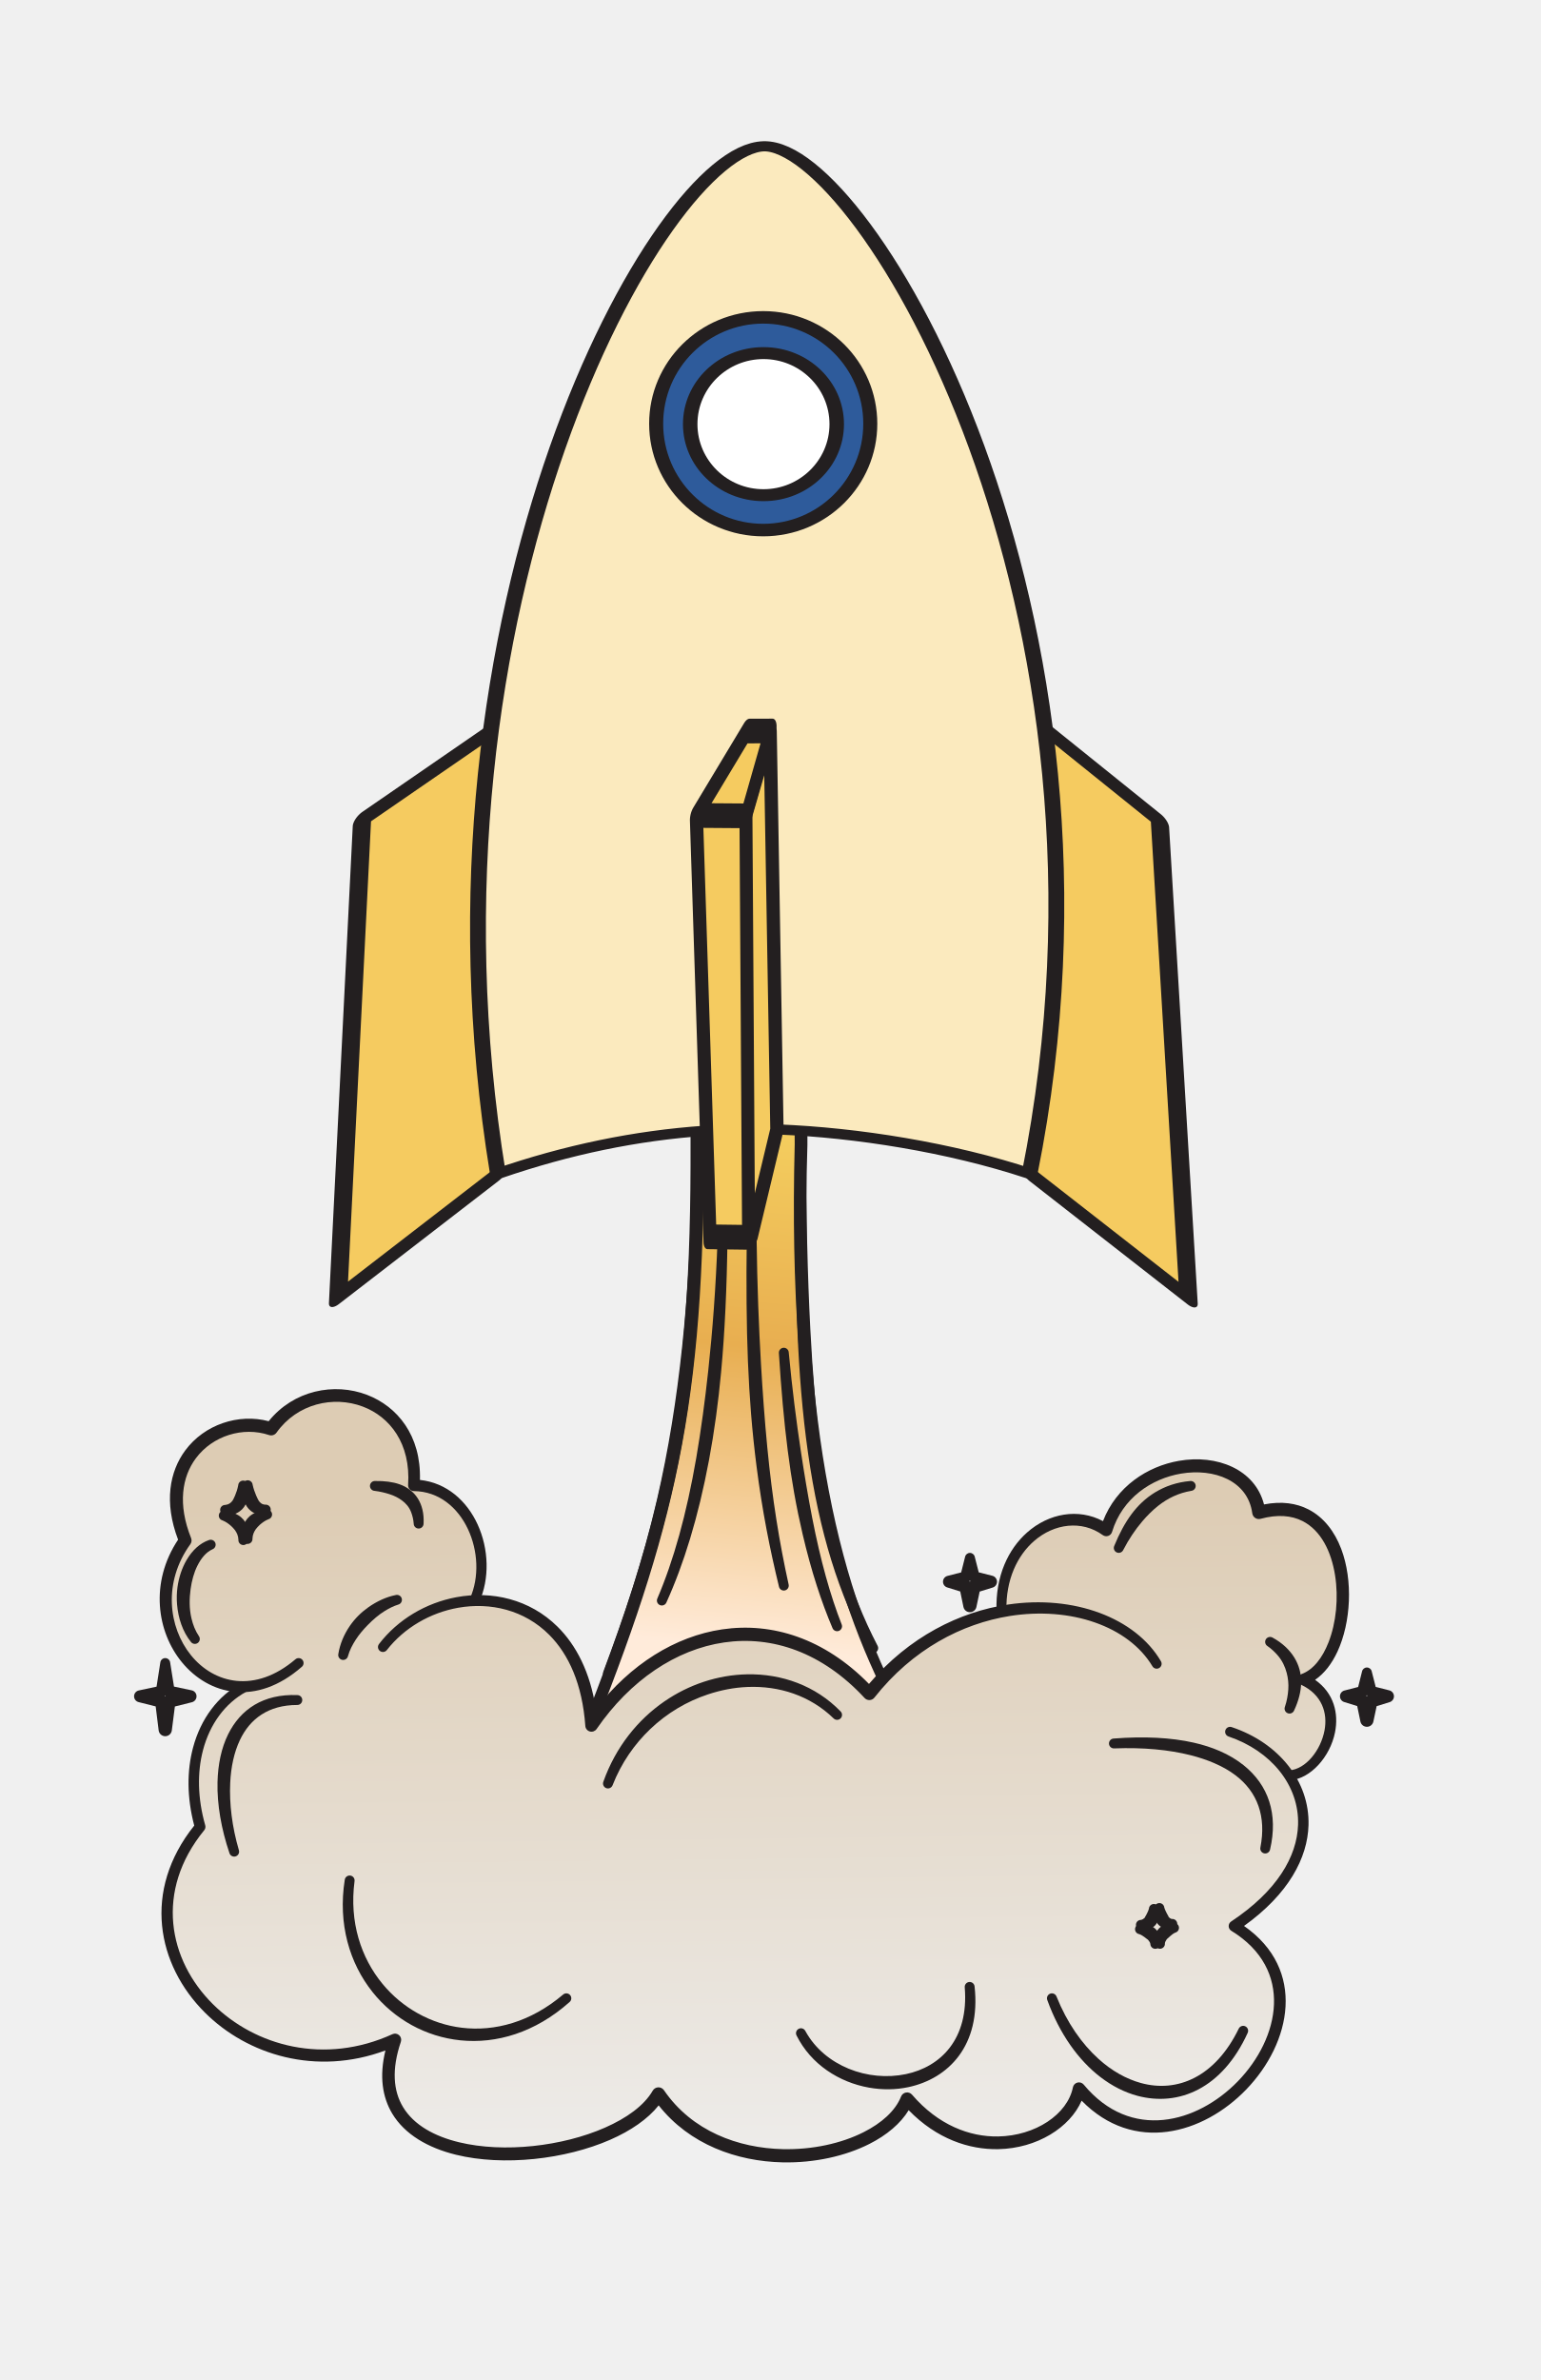
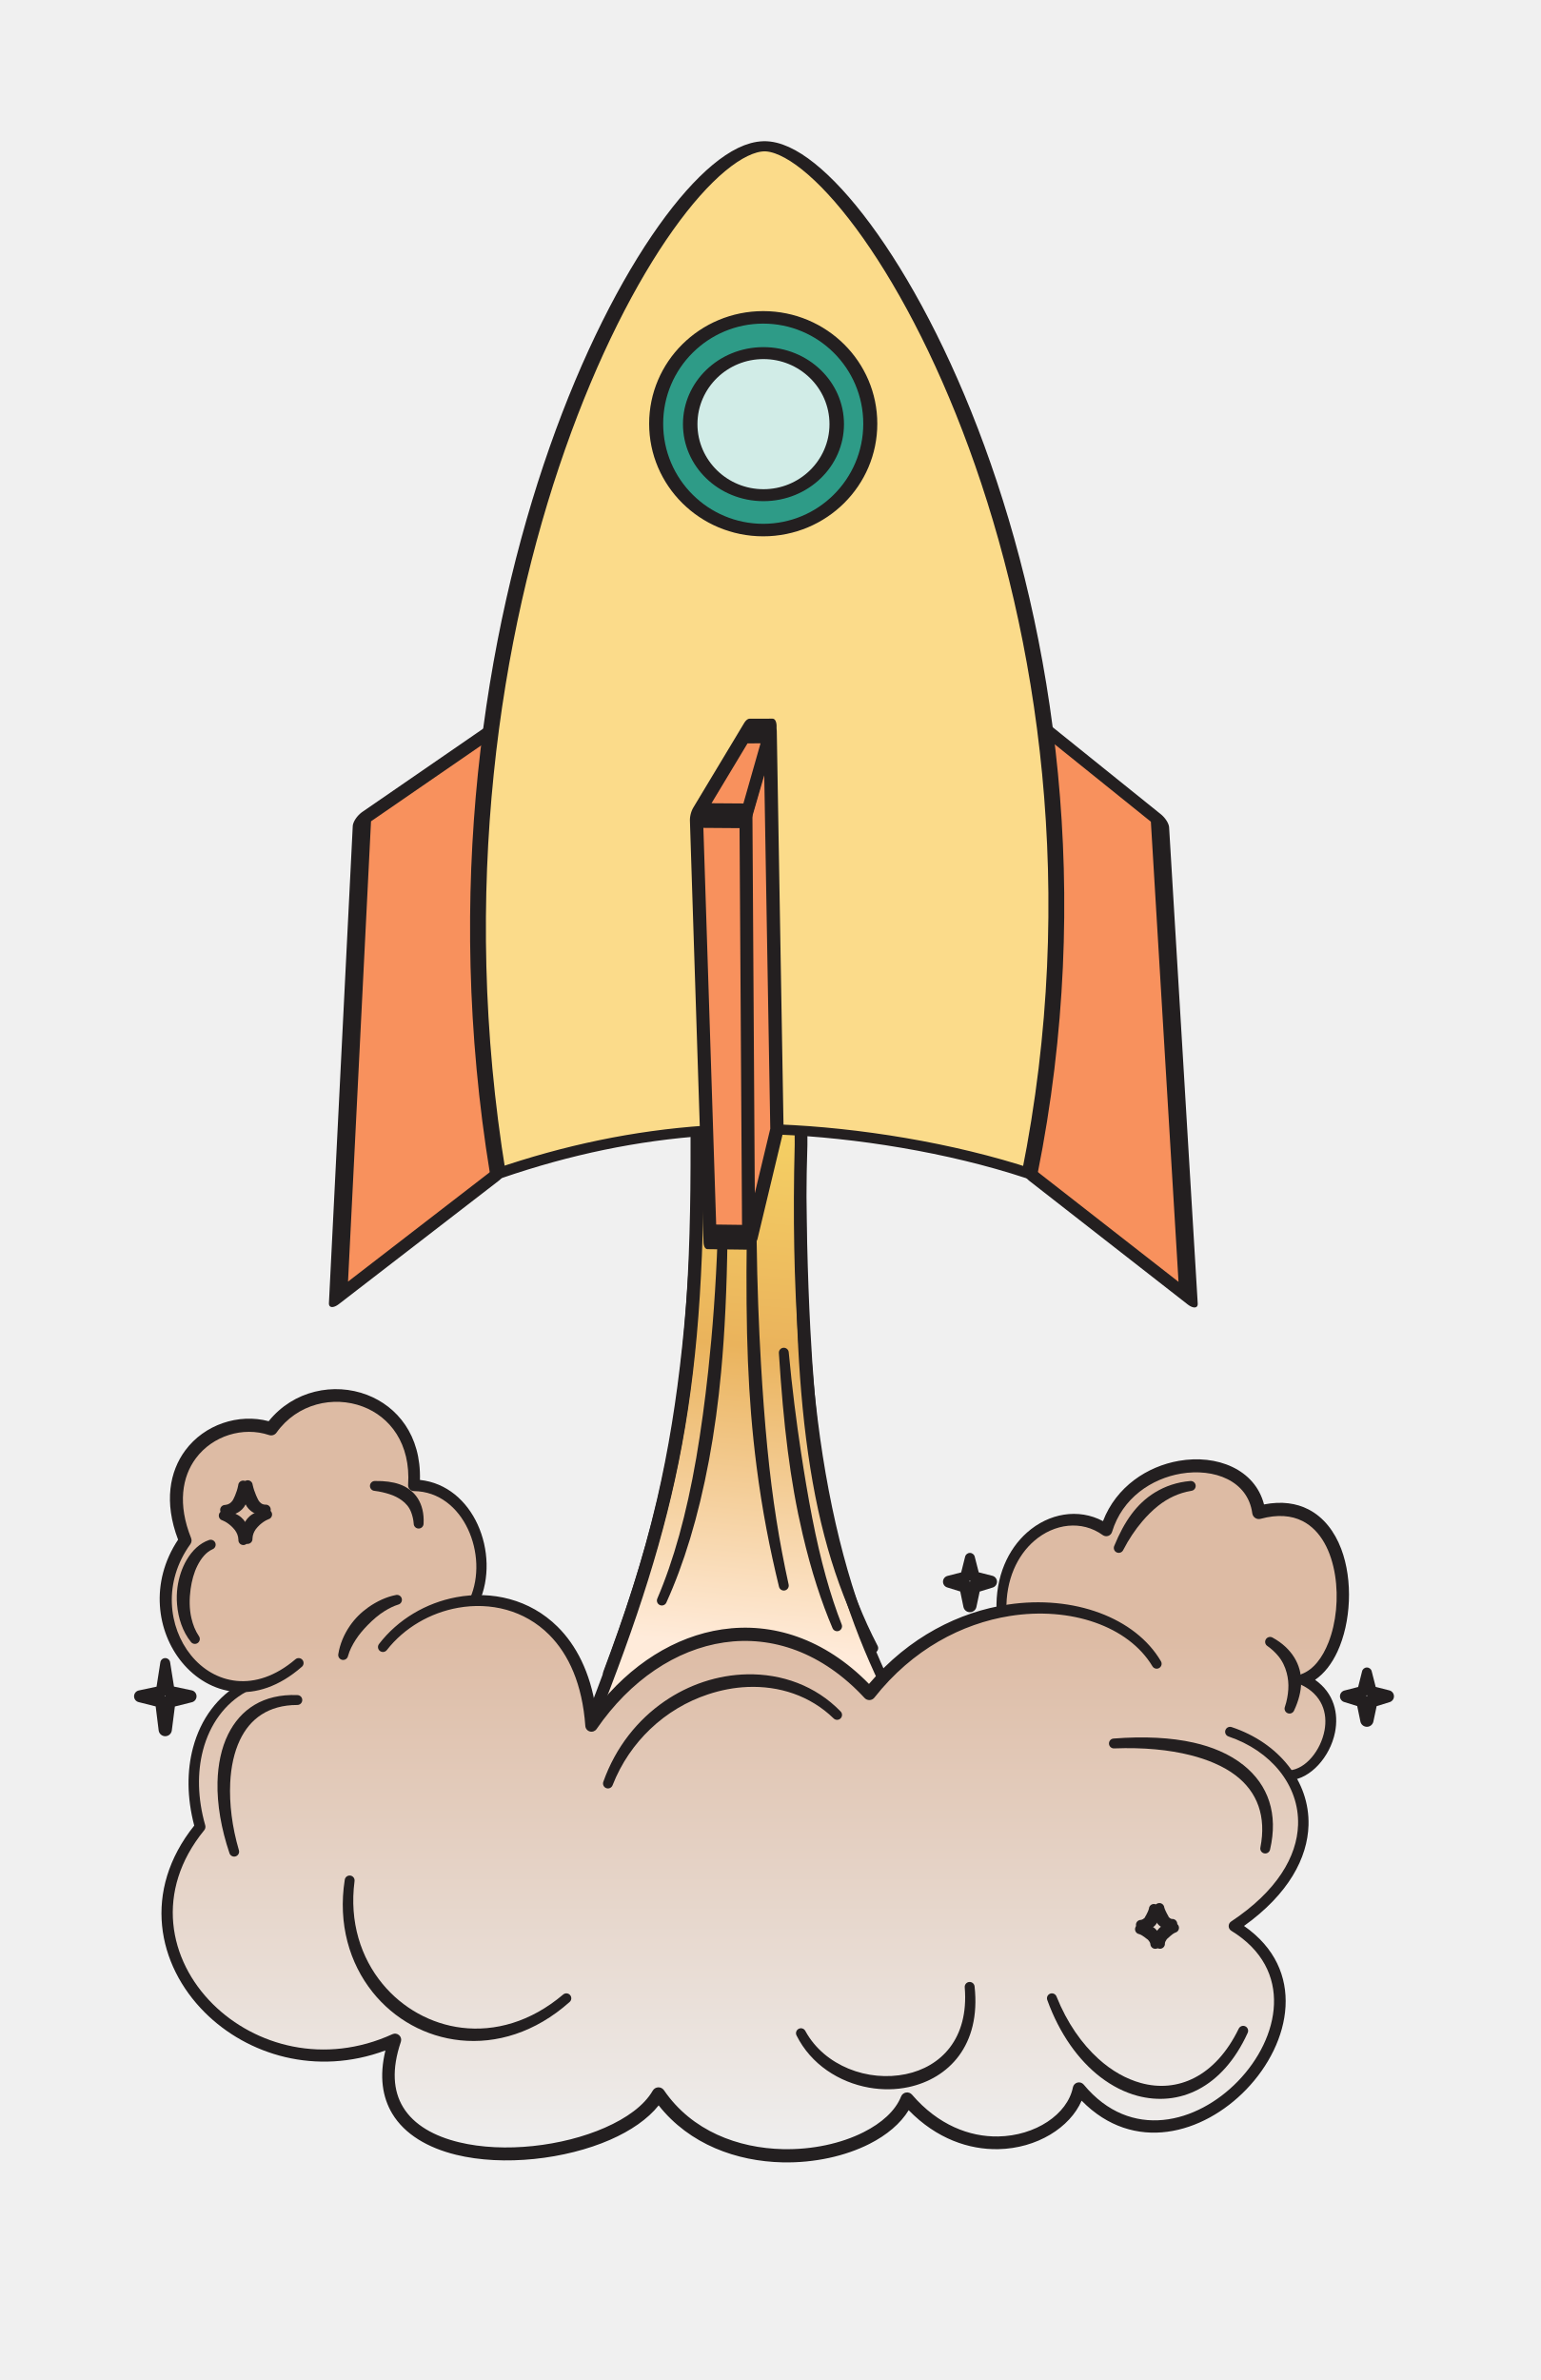
<svg xmlns="http://www.w3.org/2000/svg" width="100%" height="100%" viewBox="0 0 483 746" version="1.1" xml:space="preserve" style="fill-rule:evenodd;clip-rule:evenodd;stroke-linecap:round;stroke-linejoin:round;stroke-miterlimit:1.5;">
  <g transform="matrix(1,0,0,1,-11341,-26702)">
    <g transform="matrix(0.486823,0,0,0.530044,8818.59,26702.7)">
      <rect id="PhysicsRocket" x="5182.64" y="0" width="990.311" height="1404.31" style="fill:none;" />
      <clipPath id="_clip1">
        <rect id="PhysicsRocket1" x="5182.64" y="0" width="990.311" height="1404.31" />
      </clipPath>
      <g clip-path="url(#_clip1)">
        <g transform="matrix(2.05413,0,0,1.88664,-7711.77,-3288.57)">
          <rect x="6321.24" y="1749.8" width="1920" height="1080" style="fill:none;" />
        </g>
        <g transform="matrix(0.647103,0,0,0.594336,4472.92,-182.046)">
          <path d="M1988.7,2005.49C1929.09,1892.76 1883.77,1737.22 1891.99,1442.98L1891.88,1385.96L1788.59,1375.4L1788.59,1464.42C1787.61,1712.13 1758.38,1834.24 1661.3,2070.82L1988.7,2005.49Z" style="fill:url(#_Linear2);" />
          <path d="M1989.66,2010.31L1662.42,2076.44C1660.35,2076.85 1658.22,2076.09 1656.88,2074.46C1655.53,2072.83 1655.19,2070.6 1656,2068.65C1703.59,1952.02 1734.68,1863.3 1754.11,1773.59C1773.96,1681.88 1781.6,1589.14 1782,1464.41L1782.04,1375.4C1782.04,1373.54 1782.83,1371.78 1784.2,1370.54C1785.58,1369.29 1787.42,1368.69 1789.26,1368.88L1892.53,1379.57C1895.81,1379.9 1898.3,1382.66 1898.31,1385.95L1898.32,1442.97C1898.32,1443.03 1898.32,1443.09 1898.32,1443.16C1893.97,1587.35 1902.61,1698.12 1919.52,1786.87C1936.93,1878.26 1963.12,1946.21 1993.04,2003.19C1993.77,2004.56 1993.8,2006.19 1993.14,2007.6C1992.47,2009 1991.18,2010 1989.66,2010.31ZM1981.27,2001.94C1951.89,1945.57 1926.09,1878.4 1908.59,1788.98C1891.11,1699.68 1881.93,1588.14 1885.67,1442.91C1885.67,1442.91 1885.47,1391.78 1885.47,1391.78L1795.15,1382.64L1795.19,1464.42L1795.19,1464.45C1794.58,1590.28 1786.78,1683.84 1766.49,1776.29C1747.24,1864.01 1716.75,1950.73 1670.65,2063.14L1981.27,2001.94Z" style="fill:rgb(35,31,32);" />
          <path d="M2091.4,1907.57C2045.06,1916.47 1997.25,1942.24 1959.94,1989.23C1872.52,1894.62 1752.62,1919.94 1683.44,2020.95C1676.75,1931.42 1621.95,1894.94 1567.42,1896.66C1561.52,1896.85 1569.41,1898.4 1566.97,1896.61C1587.64,1850.86 1561,1782.82 1506.68,1781.96C1513.21,1689.51 1407.91,1665.26 1364.65,1725.74C1313.39,1708.54 1246.15,1755.24 1279.13,1836.83C1232.58,1901.98 1277.11,1989.11 1338.64,1982.24C1339.59,1982.13 1368.6,1966.35 1339.1,1982.18C1338.89,1982.3 1338.68,1982.41 1338.48,1982.52C1338.08,1982.73 1337.68,1982.95 1337.28,1983.16C1297.14,2005 1276.31,2059.3 1293.94,2121.74C1193.3,2244.4 1342.95,2399.52 1487.9,2333.67C1436.5,2484.33 1704.42,2466.42 1750.11,2387.55C1814.82,2482.08 1972.77,2454.65 1997.53,2392.46C2062.58,2467.97 2158.39,2433.06 2168.57,2382.16C2269.58,2503.52 2454.28,2300.56 2323.02,2220.52C2396.62,2171.49 2401.84,2113.55 2377.39,2070.28C2376.86,2069.34 2378.43,2070.47 2378.43,2070.47C2412.22,2068.05 2443.39,1999.73 2391.84,1975.16C2449.87,1954.22 2450.46,1781.15 2347.58,1808.93C2338.42,1741.67 2219.36,1747.6 2195.74,1826.61C2153.79,1796.7 2089.28,1833.33 2091.45,1906.73" style="fill:url(#_Linear3);" />
          <g transform="matrix(1.45537,0,0,1.45537,-787.698,-731.915)">
            <g transform="matrix(1.21387,-0.866865,0,1,-240.111,1287.83)">
-               <path d="M1539.99,1258.72L1467.36,1256.47L1453.94,1571L1543.9,1564.75" style="fill:rgb(245,203,96);stroke:rgb(35,31,32);stroke-width:10.52px;" />
+               <path d="M1539.99,1258.72L1467.36,1256.47L1453.94,1571L1543.9,1564.75" style="fill:rgb(248,145,93);stroke:rgb(35,31,32);stroke-width:10.52px;" />
            </g>
            <g transform="matrix(-1.21387,-0.866865,0,1,3871,1288.11)">
-               <path d="M1533.15,1252.53L1470.06,1259.46L1453.94,1571L1542.95,1563.86" style="fill:rgb(245,203,96);stroke:rgb(35,31,32);stroke-width:10.52px;" />
+               <path d="M1533.15,1252.53L1470.06,1259.46L1453.94,1571L1542.95,1563.86" style="fill:rgb(248,145,93);stroke:rgb(35,31,32);stroke-width:10.52px;" />
            </g>
            <g transform="matrix(1.56003,0,0,1,-355.084,115.504)">
-               <path d="M1397.8,1368.52C1432.21,1370.66 1473.24,1380.77 1508.06,1398.72C1557.96,1011.88 1435.04,694.598 1391.53,696.358C1346.39,698.184 1234.32,1010.6 1275,1398.72C1305.39,1382.43 1335.31,1372.68 1366.04,1369.37" style="fill:rgb(251,234,190);stroke:rgb(35,31,32);stroke-width:6.94px;" />
+               <path d="M1397.8,1368.52C1432.21,1370.66 1473.24,1380.77 1508.06,1398.72C1557.96,1011.88 1435.04,694.598 1391.53,696.358C1346.39,698.184 1234.32,1010.6 1275,1398.72C1305.39,1382.43 1335.31,1372.68 1366.04,1369.37" style="fill:rgb(251,219,138);stroke:rgb(35,31,32);stroke-width:6.94px;" />
            </g>
            <g transform="matrix(1,0,0,1,6,0)">
-               <path d="M1801.06,1557.76L1818.75,1484.02L1814.1,1211.6L1797.28,1269.62" style="fill:rgb(245,203,96);stroke:rgb(35,31,32);stroke-width:9.09px;" />
+               <path d="M1801.06,1557.76L1818.75,1484.02L1814.1,1211.6L1797.28,1269.62" style="fill:rgb(248,145,93);stroke:rgb(35,31,32);stroke-width:9.09px;" />
            </g>
            <g transform="matrix(1.12207,0,0,1,-229.792,4.46084)">
-               <ellipse cx="1822.67" cy="997.061" rx="65.244" ry="72.711" style="fill:rgb(46,91,155);stroke:rgb(35,31,32);stroke-width:8.55px;" />
+               <ellipse cx="1822.67" cy="997.061" rx="65.244" ry="72.711" style="fill:rgb(46,155,135);stroke:rgb(35,31,32);stroke-width:8.55px;" />
            </g>
            <g transform="matrix(0.564462,-0.403101,0,1,958.259,572.507)">
-               <path d="M1497.54,1300.76L1526.84,1254.56L1498.98,1243.37L1437.47,1276.3L1453.94,1571L1500.74,1590.21L1497.54,1300.76L1437.47,1276.3" style="fill:rgb(245,203,96);stroke:rgb(35,31,32);stroke-width:15.64px;" />
+               <path d="M1497.54,1300.76L1526.84,1254.56L1498.98,1243.37L1437.47,1276.3L1453.94,1571L1500.74,1590.21L1497.54,1300.76L1437.47,1276.3" style="fill:rgb(248,145,93);stroke:rgb(35,31,32);stroke-width:15.64px;" />
            </g>
            <g transform="matrix(1.34089,0,0,1.10583,-633.472,-106.224)">
-               <ellipse cx="1826.41" cy="1002" rx="37.362" ry="43.919" style="fill:white;stroke:rgb(35,31,32);stroke-width:7.39px;" />
+               <ellipse cx="1826.41" cy="1002" rx="37.362" ry="43.919" style="fill:rgb(209,236,231);stroke:rgb(35,31,32);stroke-width:7.39px;" />
            </g>
          </g>
          <path d="M2250.12,1956.99C2251.51,1959.32 2250.74,1962.34 2248.4,1963.72C2246.07,1965.11 2243.05,1964.33 2241.67,1962C2217.79,1922.19 2160.45,1902.33 2099.63,1912C2052.4,1919.51 2002.98,1944.95 1964.95,1993.22C1963.79,1994.68 1962.05,1995.56 1960.18,1995.63C1958.31,1995.7 1956.5,1994.95 1955.23,1993.58C1913.05,1948.03 1863.15,1931.34 1815.39,1938.3C1767.58,1945.28 1722.03,1975.78 1688.52,2024.43C1687.04,2026.59 1684.36,2027.58 1681.84,2026.9C1679.31,2026.22 1677.49,2024.02 1677.3,2021.41C1674.35,1979.91 1660.77,1950.18 1641.44,1930.77C1616.71,1905.92 1582.73,1898.11 1550.75,1903.79C1536.97,1906.24 1523.55,1911.17 1511.38,1918.34C1499.35,1925.43 1488.52,1934.69 1479.77,1945.88C1478.11,1948.02 1475.02,1948.42 1472.87,1946.76C1470.72,1945.09 1470.33,1942 1471.99,1939.86C1481.41,1927.58 1493.1,1917.38 1506.14,1909.53C1519.31,1901.61 1533.87,1896.11 1548.84,1893.31C1584.25,1886.69 1621.96,1895.24 1649.6,1922.57C1668.15,1940.91 1682.21,1967.8 1687.76,2004.51C1722.19,1959.99 1766.86,1932.16 1813.48,1925.29C1863.18,1917.96 1915.19,1934.28 1959.59,1979.57C1999.46,1932.58 2049.8,1907.8 2097.87,1900.6C2163.54,1890.76 2224.82,1913.8 2250.12,1956.99Z" style="fill:rgb(35,31,32);" />
          <path d="M1334.93,1978.84C1337.32,1977.55 1340.31,1978.43 1341.6,1980.81C1342.9,1983.2 1342.02,1986.19 1339.63,1987.48C1318.8,1998.88 1303.58,2019.57 1296.78,2045.63C1291.08,2067.49 1291.3,2093.1 1299.06,2120.3C1299.53,2121.97 1299.15,2123.77 1298.05,2125.12C1248.54,2185.74 1262.52,2254.46 1306.73,2298.25C1348.66,2339.79 1417.59,2359 1485.36,2328.06C1487.59,2327.05 1490.22,2327.46 1492.04,2329.11C1493.86,2330.76 1494.52,2333.33 1493.73,2335.65C1484.41,2363.1 1486.17,2384.51 1495.9,2400.6C1506.75,2418.56 1527.2,2429.69 1551.65,2435.61C1596.42,2446.45 1654.6,2439.62 1696.81,2421.09C1718.35,2411.63 1735.74,2399.22 1744.41,2384.24C1745.55,2382.29 1747.6,2381.05 1749.87,2380.96C1752.12,2380.88 1754.27,2381.96 1755.55,2383.82C1783.44,2424.58 1829.54,2441.44 1873.83,2442.45C1903.26,2443.12 1931.95,2436.82 1954.15,2425.62C1972.09,2416.59 1985.8,2404.45 1991.54,2390.08C1992.37,2387.98 1994.24,2386.47 1996.47,2386.1C1998.69,2385.73 2000.95,2386.54 2002.42,2388.25C2028.53,2418.64 2059.86,2430.3 2088.08,2429.83C2125.2,2429.2 2157.11,2407.87 2162.54,2380.95C2163.01,2378.63 2164.76,2376.78 2167.06,2376.2C2169.35,2375.62 2171.78,2376.41 2173.29,2378.23C2220.16,2434.73 2286.28,2416.53 2326.64,2374.99C2368.3,2332.11 2383.1,2263.73 2320.18,2225.19C2318.58,2224.21 2317.6,2222.5 2317.56,2220.63C2317.52,2218.76 2318.44,2217.01 2319.99,2215.97C2365.67,2185.67 2385.56,2151.28 2386.6,2119.81C2387.91,2080.3 2359.46,2046.06 2317.38,2031.85C2314.8,2030.98 2313.41,2028.19 2314.28,2025.62C2315.14,2023.05 2317.93,2021.66 2320.5,2022.52C2367.2,2038.06 2398.26,2076.35 2397,2120.13C2396.06,2152.61 2377.28,2188.5 2332.82,2220.38C2395.26,2263.84 2379.79,2336.68 2335.02,2383.1C2292.2,2427.5 2223.08,2447.15 2171.2,2394.22C2159.71,2420.87 2126.8,2441.71 2088.31,2442.47C2059.16,2443.05 2026.89,2432.22 1999.09,2403.7C1991.04,2416.94 1977.37,2428.48 1960.03,2437.26C1936.13,2449.36 1905.24,2456.3 1873.54,2455.6C1828.08,2454.59 1781.05,2437.89 1750.29,2398.91C1739.54,2412.46 1722.59,2424.14 1702.07,2433.11C1657.44,2452.62 1595.9,2459.63 1548.63,2448.04C1520.58,2441.17 1497.53,2427.73 1485.14,2407.08C1475.43,2390.89 1472.06,2370.14 1478.38,2344.24C1409.41,2369.86 1341,2348.8 1298.59,2306.44C1251.29,2259.19 1236.08,2185.58 1288.1,2120.51C1280.65,2092.27 1280.83,2065.74 1286.89,2043.02C1294.58,2014.14 1311.75,1991.38 1334.93,1978.84Z" style="fill:rgb(35,31,32);" />
          <path d="M1783.68,1464.4C1783.69,1461.69 1785.9,1459.5 1788.61,1459.51C1791.33,1459.52 1793.52,1461.73 1793.51,1464.44C1793.81,1533.39 1791.44,1592.73 1786.41,1645.34C1783.79,1672.74 1780.45,1698.32 1776.49,1722.47C1772.05,1749.48 1766.81,1774.7 1760.94,1798.73C1745.78,1860.82 1726.36,1914.86 1704.42,1970.85C1703.44,1973.38 1700.6,1974.65 1698.07,1973.68C1695.53,1972.71 1694.26,1969.86 1695.23,1967.33C1716.14,1911.48 1734.37,1857.55 1748.69,1795.81C1754.21,1772.01 1759.13,1747.04 1763.47,1720.34C1767.36,1696.43 1770.76,1671.14 1773.64,1644.05C1779.19,1591.82 1782.84,1532.92 1783.68,1464.4Z" style="fill:rgb(35,31,32);" />
          <path d="M1887.08,1442.95C1887.09,1440.24 1889.31,1438.05 1892.02,1438.06C1894.74,1438.08 1896.92,1440.3 1896.91,1443.01C1897.06,1512.59 1898.43,1573.11 1901.23,1626.66C1902.35,1648.06 1903.68,1668.33 1905.29,1687.63C1907.07,1708.99 1909.16,1729.15 1911.7,1748.28C1921.95,1825.7 1939.39,1886.22 1968.18,1941.65C1969.44,1944.04 1968.53,1947.02 1966.13,1948.29C1963.73,1949.56 1960.75,1948.64 1959.49,1946.24C1929.31,1890.18 1910.22,1828.84 1898.96,1750.03C1896.19,1730.71 1893.91,1710.33 1892.11,1688.73C1890.49,1669.28 1889.25,1648.84 1888.36,1627.26C1886.15,1573.51 1886.07,1512.75 1887.08,1442.95Z" style="fill:rgb(35,31,32);" />
          <path d="M1704.43,2080.36C1703.48,2082.9 1700.65,2084.2 1698.11,2083.25C1695.57,2082.3 1694.27,2079.47 1695.22,2076.92C1707.49,2042.41 1729.39,2015.33 1755.86,1997.05C1768.12,1988.58 1781.38,1982.03 1795.06,1977.49C1809.22,1972.8 1823.85,1970.29 1838.31,1970.01C1872.79,1969.33 1906.37,1981.24 1931.33,2006.92C1933.25,2008.84 1933.25,2011.95 1931.33,2013.87C1929.41,2015.79 1926.3,2015.79 1924.38,2013.87C1900.98,1991.11 1870.1,1981.31 1838.69,1982.6C1825.47,1983.13 1812.18,1985.7 1799.23,1990.01C1778.5,1996.91 1758.73,2008.44 1741.95,2024.46C1726.32,2039.39 1713.17,2058.04 1704.43,2080.36Z" style="fill:rgb(35,31,32);" />
          <g transform="matrix(1,0,0,1,-11,-13)">
            <path d="M1401.8,2003.68C1404.51,2003.74 1406.67,2005.98 1406.61,2008.7C1406.56,2011.41 1404.31,2013.57 1401.6,2013.51C1372.88,2013.53 1354.57,2027.28 1344.56,2048.39C1338.8,2060.53 1335.67,2075.03 1334.91,2090.9C1333.91,2111.78 1336.77,2134.93 1343.53,2157.98C1344.34,2160.57 1342.9,2163.33 1340.32,2164.15C1337.73,2164.96 1334.96,2163.53 1334.15,2160.94C1326.03,2136.88 1321.74,2112.53 1322.26,2090.45C1322.68,2072.62 1326.13,2056.22 1332.82,2042.7C1345.1,2017.88 1367.78,2002.3 1401.8,2003.68Z" style="fill:rgb(35,31,32);" />
          </g>
          <path d="M2203.62,2043.72C2200.91,2043.88 2198.59,2041.81 2198.43,2039.1C2198.27,2036.39 2200.35,2034.06 2203.05,2033.91C2233.57,2031.55 2260.3,2032.94 2282.62,2037.97C2292.05,2040.09 2300.69,2042.89 2308.51,2046.28C2317.56,2050.2 2325.52,2054.94 2332.31,2060.37C2357.08,2080.17 2366.99,2108.91 2358.73,2144.39C2358.16,2147.04 2355.54,2148.73 2352.89,2148.16C2350.24,2147.59 2348.55,2144.98 2349.11,2142.32C2355.17,2111.5 2346.17,2087.06 2324.4,2070.51C2318.3,2065.87 2311.23,2061.86 2303.25,2058.41C2296.09,2055.3 2288.21,2052.67 2279.63,2050.49C2258.38,2045.12 2232.91,2042.6 2203.62,2043.72Z" style="fill:rgb(35,31,32);" />
          <g transform="matrix(-0.88069,-0.473692,0.473692,-0.88069,2812.15,4915.7)">
            <path d="M1756.56,2359.12C1756.26,2356.42 1758.21,2353.99 1760.91,2353.69C1763.61,2353.39 1766.04,2355.34 1766.34,2358.03C1767.4,2364.2 1769.27,2369.73 1771.54,2374.76C1773.94,2380.06 1777.07,2384.6 1780.73,2388.53C1785.16,2393.28 1790.39,2397.16 1796.84,2399.64C1800.92,2401.21 1805.35,2402.43 1810.23,2403C1812.94,2403.16 1815.01,2405.49 1814.85,2408.2C1814.68,2410.91 1812.35,2412.98 1809.64,2412.82C1798.75,2412.73 1789.29,2410.18 1781.36,2405.62C1777.55,2403.42 1774.12,2400.72 1771.12,2397.57C1768.19,2394.48 1765.65,2390.96 1763.61,2387.04C1759.46,2379.11 1757.13,2369.67 1756.56,2359.12Z" style="fill:rgb(35,31,32);" />
          </g>
          <path d="M2137.04,2294.11C2136.07,2291.57 2137.35,2288.73 2139.88,2287.76C2142.42,2286.8 2145.26,2288.07 2146.22,2290.61C2156.72,2316.81 2171.42,2337.66 2188.04,2352.68C2201.18,2364.56 2215.56,2372.62 2230.19,2376.65C2266.46,2386.63 2304.19,2370.63 2327.55,2322.59C2328.71,2320.14 2331.64,2319.08 2334.1,2320.24C2336.55,2321.39 2337.61,2324.33 2336.45,2326.78C2311.36,2381.94 2267.96,2400.4 2226.73,2389.38C2214.06,2385.99 2201.57,2379.69 2189.92,2370.74C2168.18,2354.04 2149.29,2327.96 2137.04,2294.11Z" style="fill:rgb(35,31,32);" />
          <path d="M1437.9,2174.42C1438.29,2171.73 1440.78,2169.87 1443.47,2170.25C1446.15,2170.64 1448.02,2173.14 1447.63,2175.82C1442.3,2216.51 1454.07,2252.09 1475.5,2278.05C1485.43,2290.08 1497.44,2300.03 1510.84,2307.46C1524.23,2314.88 1539,2319.82 1554.5,2321.67C1587.08,2325.58 1622.78,2316.11 1655.2,2288.65C1657.25,2286.87 1660.36,2287.09 1662.14,2289.14C1663.92,2291.19 1663.7,2294.29 1661.65,2296.07C1627.19,2326.72 1588.55,2337.78 1553.12,2334.19C1535.87,2332.44 1519.35,2327.21 1504.46,2319.01C1489.59,2310.81 1476.31,2299.65 1465.54,2286.14C1442.74,2257.55 1430.95,2218.44 1437.9,2174.42Z" style="fill:rgb(35,31,32);" />
          <g transform="matrix(1,0,0,1,0,75.2081)">
            <path d="M1887.52,2254.17C1886.26,2251.76 1887.2,2248.79 1889.61,2247.54C1892.01,2246.28 1894.98,2247.22 1896.24,2249.63C1905.92,2267.4 1921.61,2279.87 1939.3,2287.18C1957.43,2294.66 1977.72,2296.47 1996.29,2292.61C2030.84,2285.41 2059.14,2257.71 2054.89,2206.29C2054.63,2203.59 2056.61,2201.19 2059.31,2200.93C2062.01,2200.67 2064.42,2202.65 2064.68,2205.35C2071.15,2264.23 2038.62,2296.98 1999.01,2305.51C1986.29,2308.26 1972.77,2308.38 1959.6,2306.04C1929.88,2300.75 1901.87,2282.92 1887.52,2254.17Z" style="fill:rgb(35,31,32);" />
          </g>
          <path d="M1808.92,1536.76C1808.99,1534.04 1811.25,1531.89 1813.96,1531.96C1816.67,1532.02 1818.82,1534.28 1818.76,1536.99C1818.15,1585.23 1816.15,1629.25 1812.43,1669.34C1811.01,1684.56 1809.34,1699.22 1807.41,1713.31C1805.33,1728.53 1802.96,1743.1 1800.35,1757.05C1789.69,1813.92 1775.2,1860.55 1757.95,1898.59C1756.86,1901.07 1753.95,1902.2 1751.47,1901.1C1748.99,1900.01 1747.86,1897.1 1748.95,1894.62C1765.12,1856.92 1778.02,1810.77 1787.69,1754.77C1790.07,1740.96 1792.26,1726.55 1794.31,1711.53C1796.21,1697.57 1797.98,1683.09 1799.61,1668.05C1803.93,1628.28 1807.22,1584.65 1808.92,1536.76Z" style="fill:rgb(35,31,32);" />
          <path d="M1869.93,1650.39C1869.72,1647.68 1871.74,1645.31 1874.44,1645.1C1877.15,1644.89 1879.52,1646.91 1879.73,1649.61C1883.17,1686.13 1887.4,1718.99 1891.89,1748.72C1893.62,1760.1 1895.36,1771.03 1897.14,1781.52C1899.07,1792.9 1901.03,1803.77 1903.06,1814.16C1911.44,1857.15 1921.19,1891.82 1932.4,1920.34C1933.43,1922.85 1932.23,1925.72 1929.72,1926.75C1927.2,1927.78 1924.33,1926.57 1923.3,1924.06C1912.38,1898.4 1902.23,1867.77 1893.52,1830.43C1890.5,1817.53 1887.65,1803.83 1885.07,1789.25C1882.76,1776.14 1880.65,1762.32 1878.78,1747.74C1875.01,1718.45 1872.19,1686.12 1869.93,1650.39Z" style="fill:rgb(35,31,32);" />
          <path d="M1837.94,1536.88C1837.94,1534.16 1840.14,1531.96 1842.86,1531.96C1845.57,1531.96 1847.77,1534.16 1847.77,1536.87C1848.36,1583.61 1849.98,1624.64 1852.13,1661.48C1852.97,1675.89 1853.88,1689.66 1854.87,1702.88C1855.95,1717.27 1857.11,1731 1858.39,1744.19C1863.39,1795.69 1870.43,1838.92 1879.62,1880.63C1880.23,1883.27 1878.58,1885.92 1875.94,1886.53C1873.3,1887.14 1870.65,1885.49 1870.04,1882.85C1860.98,1845.68 1853.35,1807.3 1847.67,1762.86C1845.57,1746.42 1843.72,1729.16 1842.24,1710.82C1840.91,1694.35 1839.86,1677.01 1839.12,1658.64C1837.66,1622.5 1837.39,1582.36 1837.94,1536.88Z" style="fill:rgb(35,31,32);" />
          <path d="M2096.37,1906.58C2096.45,1909.3 2094.31,1911.56 2091.6,1911.64C2088.89,1911.72 2086.62,1909.59 2086.54,1906.87C2085.28,1872.31 2098.28,1845.44 2116.81,1828.98C2138.6,1809.62 2168.06,1804.58 2192.47,1817.59C2205.7,1783.16 2236.68,1763.07 2267.94,1757.61C2305.91,1750.97 2343.69,1765.98 2352.72,1800.97C2370.36,1797.52 2385,1799.8 2396.88,1805.88C2412.12,1813.69 2422.95,1827.87 2429.52,1845.16C2441.46,1876.63 2439.2,1918.45 2425.83,1947.34C2420.23,1959.43 2412.68,1969.27 2403.55,1975.48C2422.49,1988.88 2427.11,2009.02 2423.36,2027.8C2418.45,2052.31 2398.76,2074.06 2378.78,2075.37C2376.08,2075.57 2373.72,2073.53 2373.53,2070.82C2373.34,2068.11 2375.38,2065.76 2378.08,2065.56C2394.27,2064.3 2409.2,2045.72 2412.94,2025.78C2416.15,2008.67 2410.65,1990.25 2389.4,1980.27C2387.34,1979.29 2386.07,1977.16 2386.18,1974.88C2386.29,1972.6 2387.76,1970.6 2389.91,1969.83C2401.96,1965.41 2410.91,1953.43 2416.85,1938.33C2424.55,1918.8 2427.01,1893.96 2423.4,1871.35C2419.67,1847.98 2409.51,1826.86 2390.98,1817.48C2380.02,1811.94 2366.2,1810.7 2349.29,1815.29C2347.46,1815.79 2345.51,1815.47 2343.93,1814.42C2342.35,1813.38 2341.3,1811.7 2341.04,1809.82C2336.66,1777.27 2303.03,1764.76 2270.13,1770.31C2240.93,1775.24 2211.77,1794.46 2201.48,1828.33C2200.92,1830.18 2199.51,1831.65 2197.68,1832.28C2195.85,1832.91 2193.84,1832.61 2192.26,1831.49C2171.31,1816.36 2144,1819.97 2124.04,1837.23C2107.3,1851.72 2095.67,1875.68 2096.37,1906.58Z" style="fill:rgb(35,31,32);" />
          <g transform="matrix(0.844961,0.140486,-0.133949,0.805644,508.965,111.408)">
            <path d="M1366.27,2050.17C1368.29,2047.62 1371.91,2047.27 1374.35,2049.39C1376.78,2051.52 1377.12,2055.32 1375.09,2057.87C1330.22,2115.22 1273.84,2110.34 1236.81,2076.47C1202.19,2044.82 1184.5,1987.11 1209.01,1929.85C1185.37,1887.44 1186.43,1849.46 1200.2,1821.2C1217.26,1786.15 1254.21,1765.79 1290.27,1769.38C1312.87,1727.27 1357.9,1709.45 1398.04,1718.07C1434.83,1725.98 1467.76,1755.87 1474.81,1809.72C1506.11,1807.8 1532.54,1825.55 1549.41,1851.71C1566.74,1878.6 1573.87,1914.27 1565.82,1945.33C1565.01,1948.55 1561.86,1950.46 1558.8,1949.61C1555.74,1948.75 1553.91,1945.45 1554.73,1942.24C1561.59,1914.51 1554.79,1882.85 1539.11,1859.1C1523.52,1835.48 1498.94,1819.63 1469.89,1824.37C1468.07,1824.66 1466.21,1824.15 1464.76,1822.96C1463.31,1821.77 1462.39,1820 1462.22,1818.08C1457.47,1767.8 1428.36,1739.81 1395.19,1732.96C1359.58,1725.61 1319.58,1742.44 1301.42,1781.56C1299.94,1784.73 1296.67,1786.51 1293.35,1785.95C1261.94,1780.68 1228.86,1797.93 1213.85,1828.54C1201.58,1853.58 1201.62,1887.38 1223.62,1925.36C1224.94,1927.61 1225.06,1930.42 1223.95,1932.79C1199.62,1984.25 1214.65,2037.04 1245.61,2065.99C1277.6,2095.9 1326.54,2099.67 1366.27,2050.17Z" style="fill:rgb(35,31,32);" />
          </g>
          <g transform="matrix(0.780502,0.346336,-0.350311,0.740844,993.824,-41.5084)">
            <path d="M1417.65,1806.05C1414.71,1807.23 1411.35,1805.68 1410.14,1802.59C1408.93,1799.5 1410.33,1796.03 1413.27,1794.84C1423.11,1790.06 1432.25,1787.15 1440.69,1786.46C1445.36,1786.08 1449.83,1786.44 1454,1787.44C1458.62,1788.54 1462.92,1790.43 1466.81,1793.1C1474.58,1798.43 1480.99,1806.62 1485.53,1818.21C1486.92,1821.23 1485.73,1824.79 1482.87,1826.16C1480.01,1827.54 1476.56,1826.21 1475.17,1823.19C1472.73,1818.68 1469.93,1815.05 1466.99,1811.98C1462.36,1807.14 1456.99,1804.52 1450.99,1803.16C1446.1,1802.05 1440.79,1801.74 1434.92,1802.41C1429.56,1803.03 1423.8,1804.09 1417.65,1806.05Z" style="fill:rgb(35,31,32);" />
          </g>
          <g transform="matrix(1,0,0,1,-4.63857,91.0838)">
            <path d="M1307.33,1745.36C1309.86,1744.37 1312.71,1745.61 1313.71,1748.13C1314.7,1750.66 1313.46,1753.52 1310.93,1754.51C1304.46,1757.39 1299.6,1763.49 1295.86,1770.93C1292.45,1777.7 1290.3,1785.7 1289.13,1794.05C1287.79,1803.69 1287.75,1813.8 1289.96,1823.17C1291.46,1829.55 1293.77,1835.6 1297.31,1840.81C1298.93,1842.99 1298.48,1846.07 1296.3,1847.69C1294.12,1849.31 1291.04,1848.85 1289.42,1846.67C1281.26,1836.5 1276.76,1823.13 1275.64,1809.34C1275.18,1803.65 1275.29,1797.87 1276.06,1792.26C1277.42,1782.33 1280.62,1772.9 1285.18,1765.12C1290.77,1755.56 1298.4,1748.43 1307.33,1745.36Z" style="fill:rgb(35,31,32);" />
          </g>
          <g transform="matrix(0.938414,-0.345514,0.345514,0.938414,-604.156,666.724)">
            <path d="M1475.3,1912.62C1473.85,1914.91 1470.81,1915.6 1468.52,1914.16C1466.22,1912.71 1465.53,1909.67 1466.98,1907.38C1471.78,1898.78 1478.9,1891.11 1487.45,1885.06C1490.96,1882.57 1494.74,1880.4 1498.65,1878.58C1502.59,1876.75 1506.68,1875.29 1510.8,1874.17C1521.18,1871.35 1531.68,1870.61 1540.91,1872.09C1543.61,1872.38 1545.56,1874.81 1545.26,1877.51C1544.96,1880.21 1542.53,1882.16 1539.84,1881.86C1535.19,1881.6 1530.29,1882.17 1525.25,1883.16C1518.23,1884.56 1511.14,1887.24 1504.28,1890.51C1498.68,1893.18 1493.23,1896.21 1488.35,1899.87C1483.34,1903.63 1478.77,1907.76 1475.3,1912.62Z" style="fill:rgb(35,31,32);" />
          </g>
          <path d="M2212.62,1846.3C2211.48,1848.76 2208.56,1849.84 2206.09,1848.7C2203.63,1847.56 2202.56,1844.63 2203.7,1842.17C2208.6,1830.24 2214.19,1819.6 2220.89,1810.6C2224.12,1806.25 2227.63,1802.31 2231.38,1798.8C2235.35,1795.08 2239.6,1791.86 2244.08,1789.11C2254.53,1782.71 2266.2,1778.82 2279.17,1777.69C2281.86,1777.35 2284.33,1779.25 2284.67,1781.94C2285.01,1784.63 2283.11,1787.1 2280.42,1787.44C2267.73,1789.56 2256.9,1794.81 2247.33,1802.37C2244.49,1804.61 2241.78,1807.06 2239.12,1809.68C2236.54,1812.23 2234.02,1814.94 2231.56,1817.83C2224.66,1825.94 2218.26,1835.37 2212.62,1846.3Z" style="fill:rgb(35,31,32);" />
        </g>
        <g transform="matrix(0.476784,0,0,0.437906,5086.06,4.25003)">
          <path d="M429.696,2232.19L434.901,2264.88L458.975,2269.97C462.708,2270.85 465.348,2274.17 465.348,2278.01C465.348,2281.84 462.708,2285.17 458.975,2286.04L436.102,2291.78L431.956,2324.12C431.36,2328.57 427.567,2331.89 423.082,2331.89C418.597,2331.89 414.804,2328.57 414.208,2324.12L410.174,2291.65L387.227,2285.87C383.572,2285.02 380.987,2281.76 380.987,2278.01C380.987,2274.25 383.572,2270.99 387.227,2270.14C387.227,2270.14 411.346,2264.99 411.346,2264.99L416.468,2232.19C416.912,2228.88 419.739,2226.4 423.082,2226.4C426.425,2226.4 429.252,2228.88 429.696,2232.19ZM422.339,2277.37C422.55,2277.49 422.755,2277.62 422.954,2277.77C423.158,2277.61 423.369,2277.47 423.586,2277.33C423.381,2277.18 423.184,2277.01 422.996,2276.84C422.788,2277.03 422.568,2277.2 422.339,2277.37Z" style="fill:rgb(35,31,32);" />
        </g>
        <g transform="matrix(0.396642,0,0,0.314196,5893.81,286.061)">
          <path d="M430.916,2231.08L437.369,2260.33L459.819,2266.95C464.078,2268.36 467.015,2272.87 467.015,2278.01C467.015,2283.14 464.078,2287.65 459.819,2289.06L438.913,2296.55L433.593,2325.61C432.508,2331.34 428.135,2335.41 423.082,2335.41C418.029,2335.41 413.656,2331.34 412.571,2325.61L407.356,2296.38L386.401,2288.83C382.231,2287.45 379.354,2283.03 379.354,2278.01C379.354,2272.98 382.231,2268.56 386.401,2267.18L408.875,2260.48L415.248,2231.08C416.057,2226.82 419.316,2223.78 423.082,2223.78C426.848,2223.78 430.107,2226.82 430.916,2231.08ZM422.013,2277C422.341,2277.25 422.655,2277.52 422.955,2277.82C423.256,2277.51 423.573,2277.22 423.905,2276.96C423.579,2276.63 423.275,2276.27 422.993,2275.89C422.691,2276.29 422.364,2276.66 422.013,2277Z" style="fill:rgb(35,31,32);" />
        </g>
        <g transform="matrix(0.396642,0,0,0.314196,5638.17,218.299)">
          <path d="M430.916,2231.08L437.369,2260.33L459.819,2266.95C464.078,2268.36 467.015,2272.87 467.015,2278.01C467.015,2283.14 464.078,2287.65 459.819,2289.06L438.913,2296.55L433.593,2325.61C432.508,2331.34 428.135,2335.41 423.082,2335.41C418.029,2335.41 413.656,2331.34 412.571,2325.61L407.356,2296.38L386.401,2288.83C382.231,2287.45 379.354,2283.03 379.354,2278.01C379.354,2272.98 382.231,2268.56 386.401,2267.18L408.875,2260.48L415.248,2231.08C416.057,2226.82 419.316,2223.78 423.082,2223.78C426.848,2223.78 430.107,2226.82 430.916,2231.08ZM422.013,2277C422.341,2277.25 422.655,2277.52 422.955,2277.82C423.256,2277.51 423.573,2277.22 423.905,2276.96C423.579,2276.63 423.275,2276.27 422.993,2275.89C422.691,2276.29 422.364,2276.66 422.013,2277Z" style="fill:rgb(35,31,32);" />
        </g>
        <g transform="matrix(0.476784,0,0,0.418006,5138.15,-60.1081)">
          <path d="M418.605,2242.43C418.275,2238.59 420.985,2235.19 424.653,2234.84C428.321,2234.5 431.566,2237.34 431.896,2241.18C433.088,2246.95 434.861,2251.85 436.568,2256.21C437.138,2257.67 437.747,2259.01 438.338,2260.29C438.894,2261.5 439.376,2262.65 440.023,2263.66C442.058,2266.81 444.674,2269.16 449.104,2269.3C452.775,2268.99 455.997,2271.85 456.294,2275.7C456.591,2279.55 453.853,2282.92 450.182,2283.23C439.844,2285.33 432.227,2281.66 426.35,2275.03C424.726,2273.19 423.348,2270.98 422.194,2268.5C421.244,2266.45 420.436,2264.19 419.901,2261.74C418.676,2256.11 418.373,2249.66 418.605,2242.43Z" style="fill:rgb(35,31,32);" />
        </g>
        <g transform="matrix(0.12701,0.402902,-0.459556,0.111352,6329.75,474.134)">
          <path d="M416.319,2241.4C416.308,2237.7 419.421,2234.77 423.267,2234.84C427.113,2234.92 430.244,2237.98 430.255,2241.68C430.938,2246.89 432.778,2251.16 434.756,2254.99C435.393,2256.23 436.122,2257.36 436.845,2258.47C437.559,2259.57 438.24,2260.66 439.076,2261.63C442.042,2265.11 445.694,2268.1 450.892,2269.71C454.676,2270.46 457.188,2274 456.499,2277.62C455.809,2281.24 452.178,2283.57 448.394,2282.82C440.528,2282.14 433.979,2279.51 428.511,2275.61C425.888,2273.74 423.638,2271.43 421.757,2268.81C420.003,2266.36 418.556,2263.61 417.627,2260.59C415.885,2254.93 415.408,2248.54 416.319,2241.4Z" style="fill:rgb(35,31,32);" />
        </g>
        <g transform="matrix(-0.476784,0,0,0.418006,5540.71,-59.927)">
          <path d="M431.91,2241.37C431.681,2237.52 428.511,2234.59 424.836,2234.83C421.16,2235.07 418.362,2238.39 418.591,2242.24C418.156,2249.67 418.403,2256.15 419.616,2261.75C420.162,2264.26 421.014,2266.56 422.02,2268.63C423.234,2271.14 424.694,2273.35 426.428,2275.17C432.131,2281.16 439.573,2284.57 449.725,2283.25C453.407,2283.21 456.36,2280.04 456.315,2276.18C456.27,2272.32 453.244,2269.23 449.561,2269.27C444.836,2268.79 441.91,2266.47 439.702,2263.3C439.047,2262.36 438.569,2261.26 438.022,2260.13C437.434,2258.91 436.834,2257.64 436.286,2256.23C434.635,2252 432.955,2247.2 431.91,2241.37Z" style="fill:rgb(35,31,32);" />
        </g>
        <g transform="matrix(-0.12701,0.402902,0.459556,0.111352,4349.11,474.806)">
          <path d="M430.255,2241.68C430.244,2237.98 427.113,2234.92 423.267,2234.84C419.421,2234.77 416.308,2237.7 416.319,2241.4C415.408,2248.54 415.885,2254.93 417.627,2260.59C418.556,2263.61 420.003,2266.36 421.757,2268.81C423.638,2271.43 425.888,2273.74 428.511,2275.61C433.979,2279.51 440.528,2282.14 448.394,2282.82C452.178,2283.57 455.809,2281.24 456.499,2277.62C457.188,2274 454.676,2270.46 450.892,2269.71C445.694,2268.1 442.042,2265.11 439.076,2261.63C438.24,2260.66 437.559,2259.57 436.845,2258.47C436.122,2257.36 435.393,2256.23 434.756,2254.99C432.778,2251.16 430.938,2246.89 430.255,2241.68Z" style="fill:rgb(35,31,32);" />
        </g>
        <g transform="matrix(0.3424,0,0,0.272831,5782.37,515.357)">
          <path d="M416.004,2242.86C415.499,2236.98 419.232,2231.73 424.335,2231.15C429.438,2230.56 433.992,2234.87 434.497,2240.75C435.855,2246.16 438.008,2250.37 439.709,2254.45C440.405,2256.12 441.154,2257.59 441.9,2258.96C442.433,2259.94 442.486,2261.18 443.209,2261.89C444.758,2263.4 446.295,2265.28 448.961,2265.58C454.075,2265.15 458.533,2269.58 458.91,2275.48C459.286,2281.37 455.44,2286.51 450.326,2286.95C439.448,2289.95 431.385,2285.96 424.81,2279.55C422.787,2277.57 421.122,2275.02 419.709,2272.15C418.558,2269.81 417.552,2267.22 416.974,2264.34C415.705,2258.03 415.426,2250.96 416.004,2242.86Z" style="fill:rgb(35,31,32);" />
        </g>
        <g transform="matrix(0.0912117,0.262972,-0.330027,0.0726792,6638.59,864.493)">
          <path d="M412.671,2240.88C412.656,2235.7 417.4,2231.8 423.259,2232.16C429.118,2232.53 433.887,2237.03 433.902,2242.2C434.871,2246.86 437.159,2250.47 438.999,2253.96C439.638,2255.17 440.433,2256.23 441.1,2257.32C442.028,2258.83 442.544,2260.43 443.812,2261.64C445.943,2263.67 447.934,2265.92 451.228,2267.1C457.021,2268.24 461.014,2273.28 460.14,2278.34C459.265,2283.4 453.852,2286.58 448.059,2285.43C438.728,2284.97 431.165,2281.62 424.568,2277C421.537,2274.87 419.031,2272.16 416.934,2269.12C415.097,2266.45 413.573,2263.46 412.783,2260.19C411.372,2254.35 411.192,2248.01 412.671,2240.88Z" style="fill:rgb(35,31,32);" />
        </g>
        <g transform="matrix(-0.3424,0,0,0.272831,6070.04,515.913)">
          <path d="M434.52,2241.07C434.17,2235.17 429.731,2230.72 424.615,2231.12C419.499,2231.52 415.63,2236.64 415.981,2242.54C415.171,2250.64 415.348,2257.57 416.545,2263.74C417.28,2267.53 418.703,2270.85 420.357,2273.73C421.694,2276.05 423.207,2278.16 425.035,2279.8C431.365,2285.48 439.153,2289.11 449.747,2286.97C454.874,2286.91 458.991,2282.06 458.934,2276.14C458.877,2270.23 454.668,2265.49 449.54,2265.55C446.547,2264.99 444.698,2263.06 442.914,2261.41C442.162,2260.72 442.05,2259.52 441.505,2258.58C440.786,2257.34 440.071,2256.02 439.431,2254.48C437.8,2250.57 435.729,2246.49 434.52,2241.07Z" style="fill:rgb(35,31,32);" />
        </g>
        <g transform="matrix(-0.0652742,0.269403,0.333483,0.0450059,5195.61,924.626)">
          <path d="M433.902,2242.2C433.887,2236.99 429.118,2232.47 423.259,2232.1C417.4,2231.73 412.656,2235.66 412.671,2240.87C411.188,2248.05 411.384,2254.42 412.81,2260.28C413.61,2263.57 415.146,2266.58 416.998,2269.26C419.105,2272.3 421.619,2275.02 424.662,2277.14C431.241,2281.72 438.779,2285.05 448.074,2285.5C453.869,2286.64 459.276,2283.44 460.142,2278.34C461.008,2273.25 457.007,2268.18 451.212,2267.03C447.921,2265.85 445.926,2263.59 443.793,2261.56C442.529,2260.36 442.016,2258.77 441.091,2257.27C440.427,2256.19 439.633,2255.13 438.997,2253.93C437.158,2250.45 434.867,2246.86 433.902,2242.2Z" style="fill:rgb(35,31,32);" />
        </g>
      </g>
    </g>
  </g>
  <defs>
    <linearGradient id="_Linear2" x1="0" y1="0" x2="1" y2="0" gradientUnits="userSpaceOnUse" gradientTransform="matrix(63.7718,-705.672,705.672,63.7718,1788.59,1937.86)">
      <stop offset="0" style="stop-color:rgb(255,235,218);stop-opacity:1" />
-       <stop offset="0.42" style="stop-color:rgb(232,174,80);stop-opacity:1" />
+       <stop offset="0.42" style="stop-color:rgb(234,179,92);stop-opacity:1" />
      <stop offset="1" style="stop-color:rgb(255,234,107);stop-opacity:1" />
    </linearGradient>
-     <linearGradient id="_Linear3" x1="0" y1="0" x2="1" y2="0" gradientUnits="userSpaceOnUse" gradientTransform="matrix(12.2299,712.882,-712.882,12.2299,1824.51,1797.35)">
-       <stop offset="0" style="stop-color:rgb(221,204,180);stop-opacity:1" />
+     <linearGradient id="_Linear3" x1="0" y1="0" x2="1" y2="0" gradientUnits="userSpaceOnUse" gradientTransform="matrix(3.15819e-14,515.772,-515.772,3.15819e-14,1845.46,1930.48)">
+       <stop offset="0" style="stop-color:rgb(221,187,164);stop-opacity:1" />
      <stop offset="1" style="stop-color:rgb(239,239,239);stop-opacity:1" />
    </linearGradient>
  </defs>
</svg>
